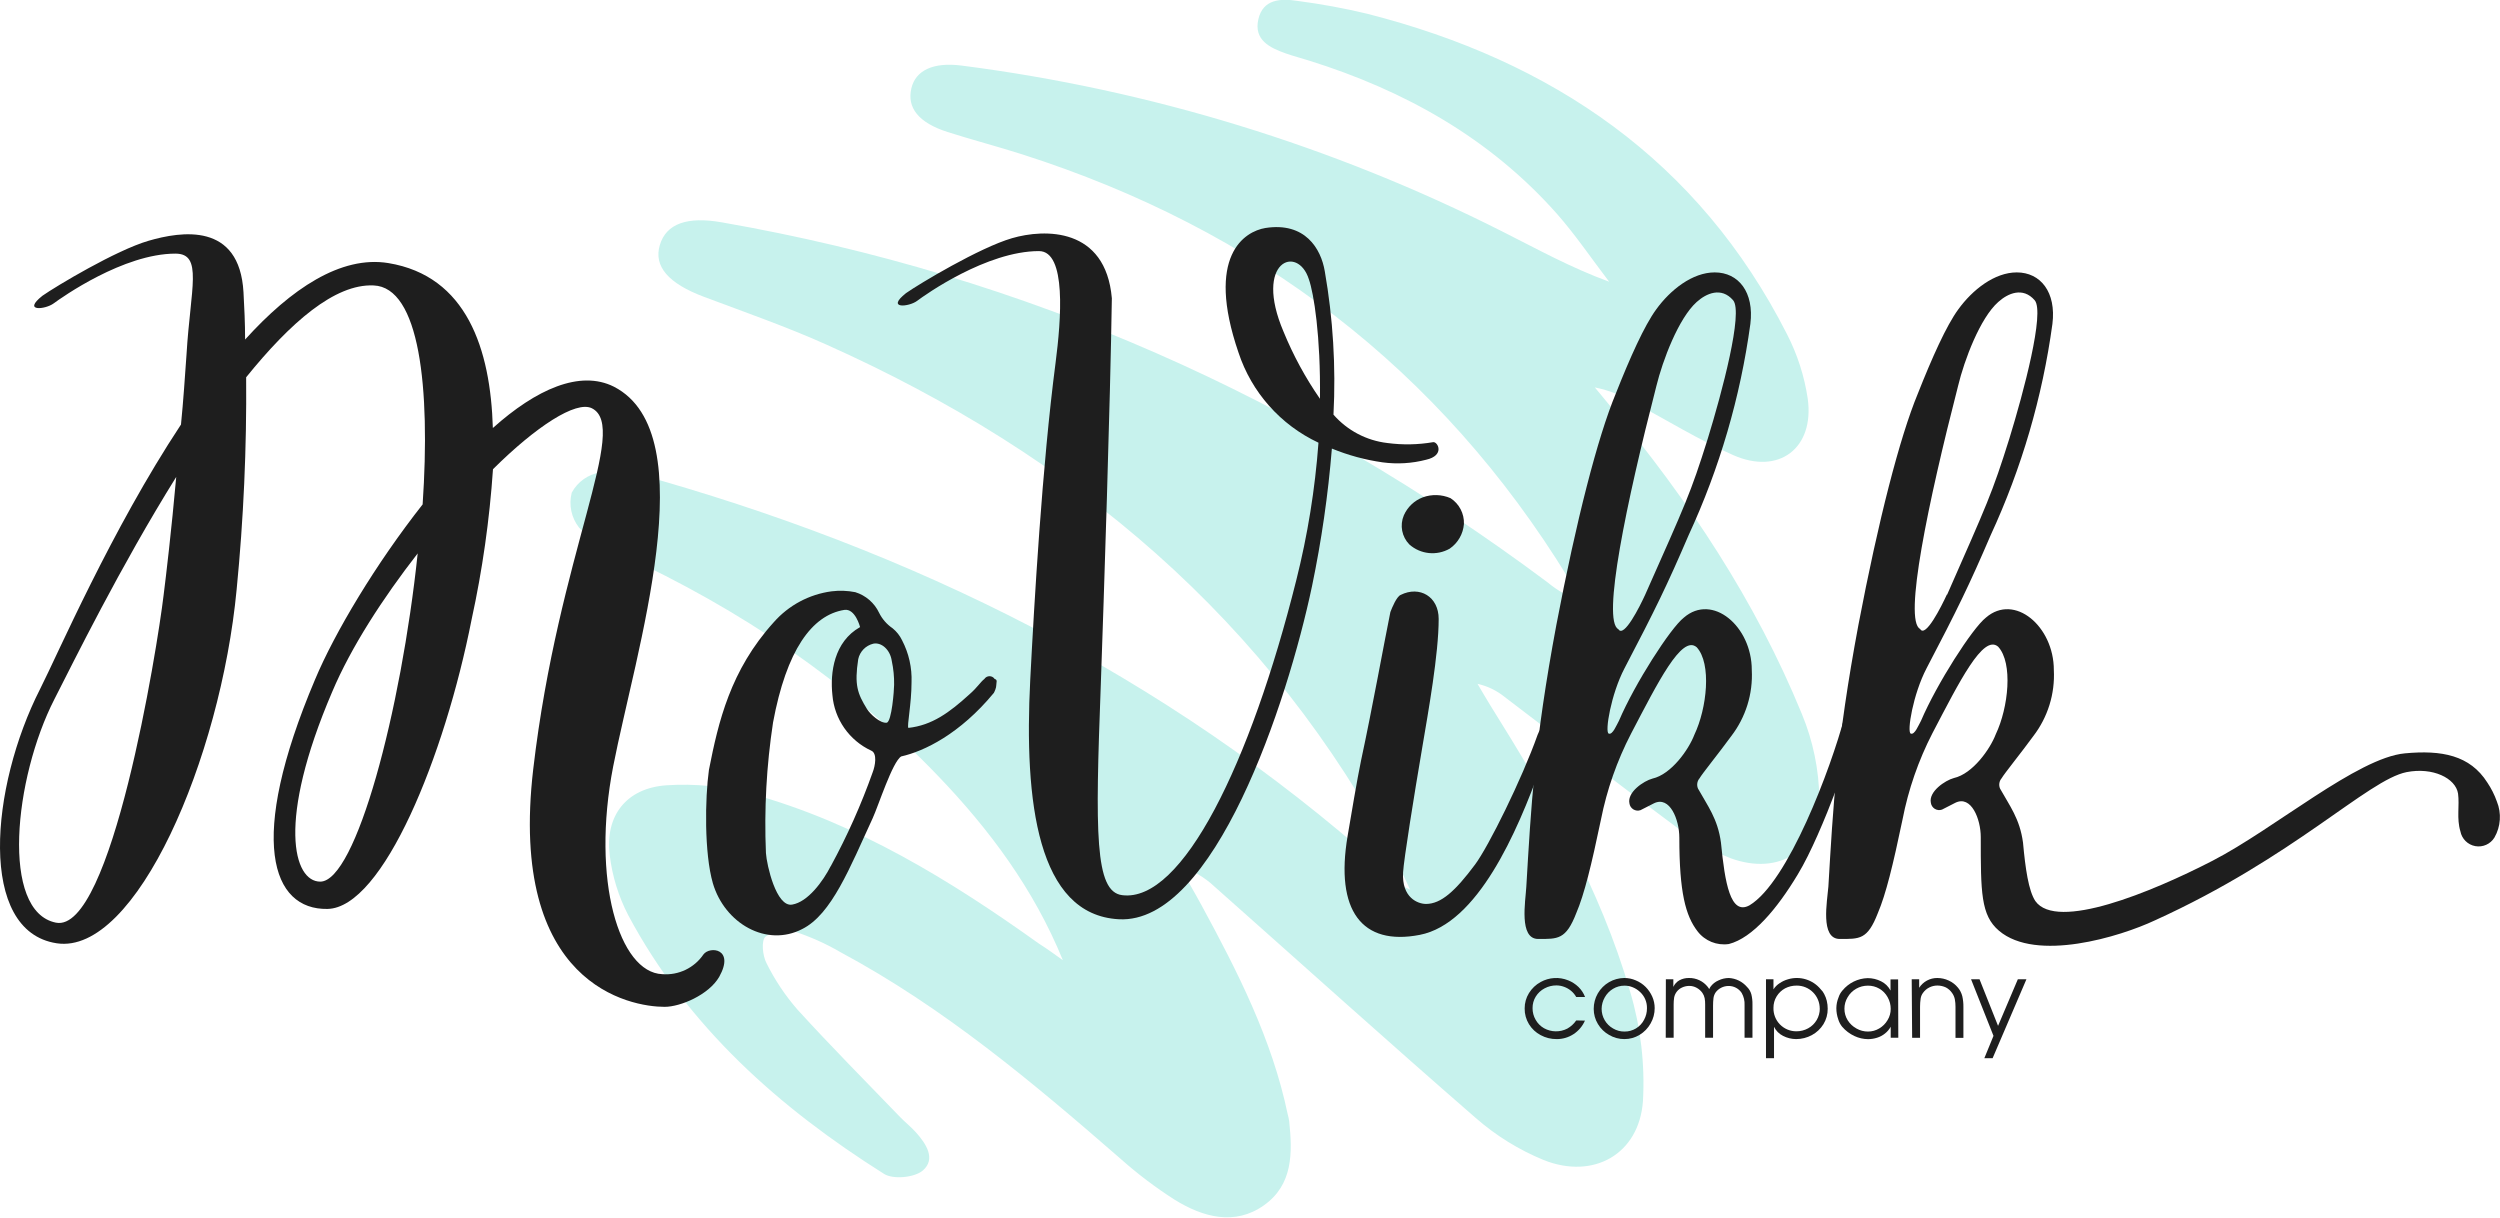
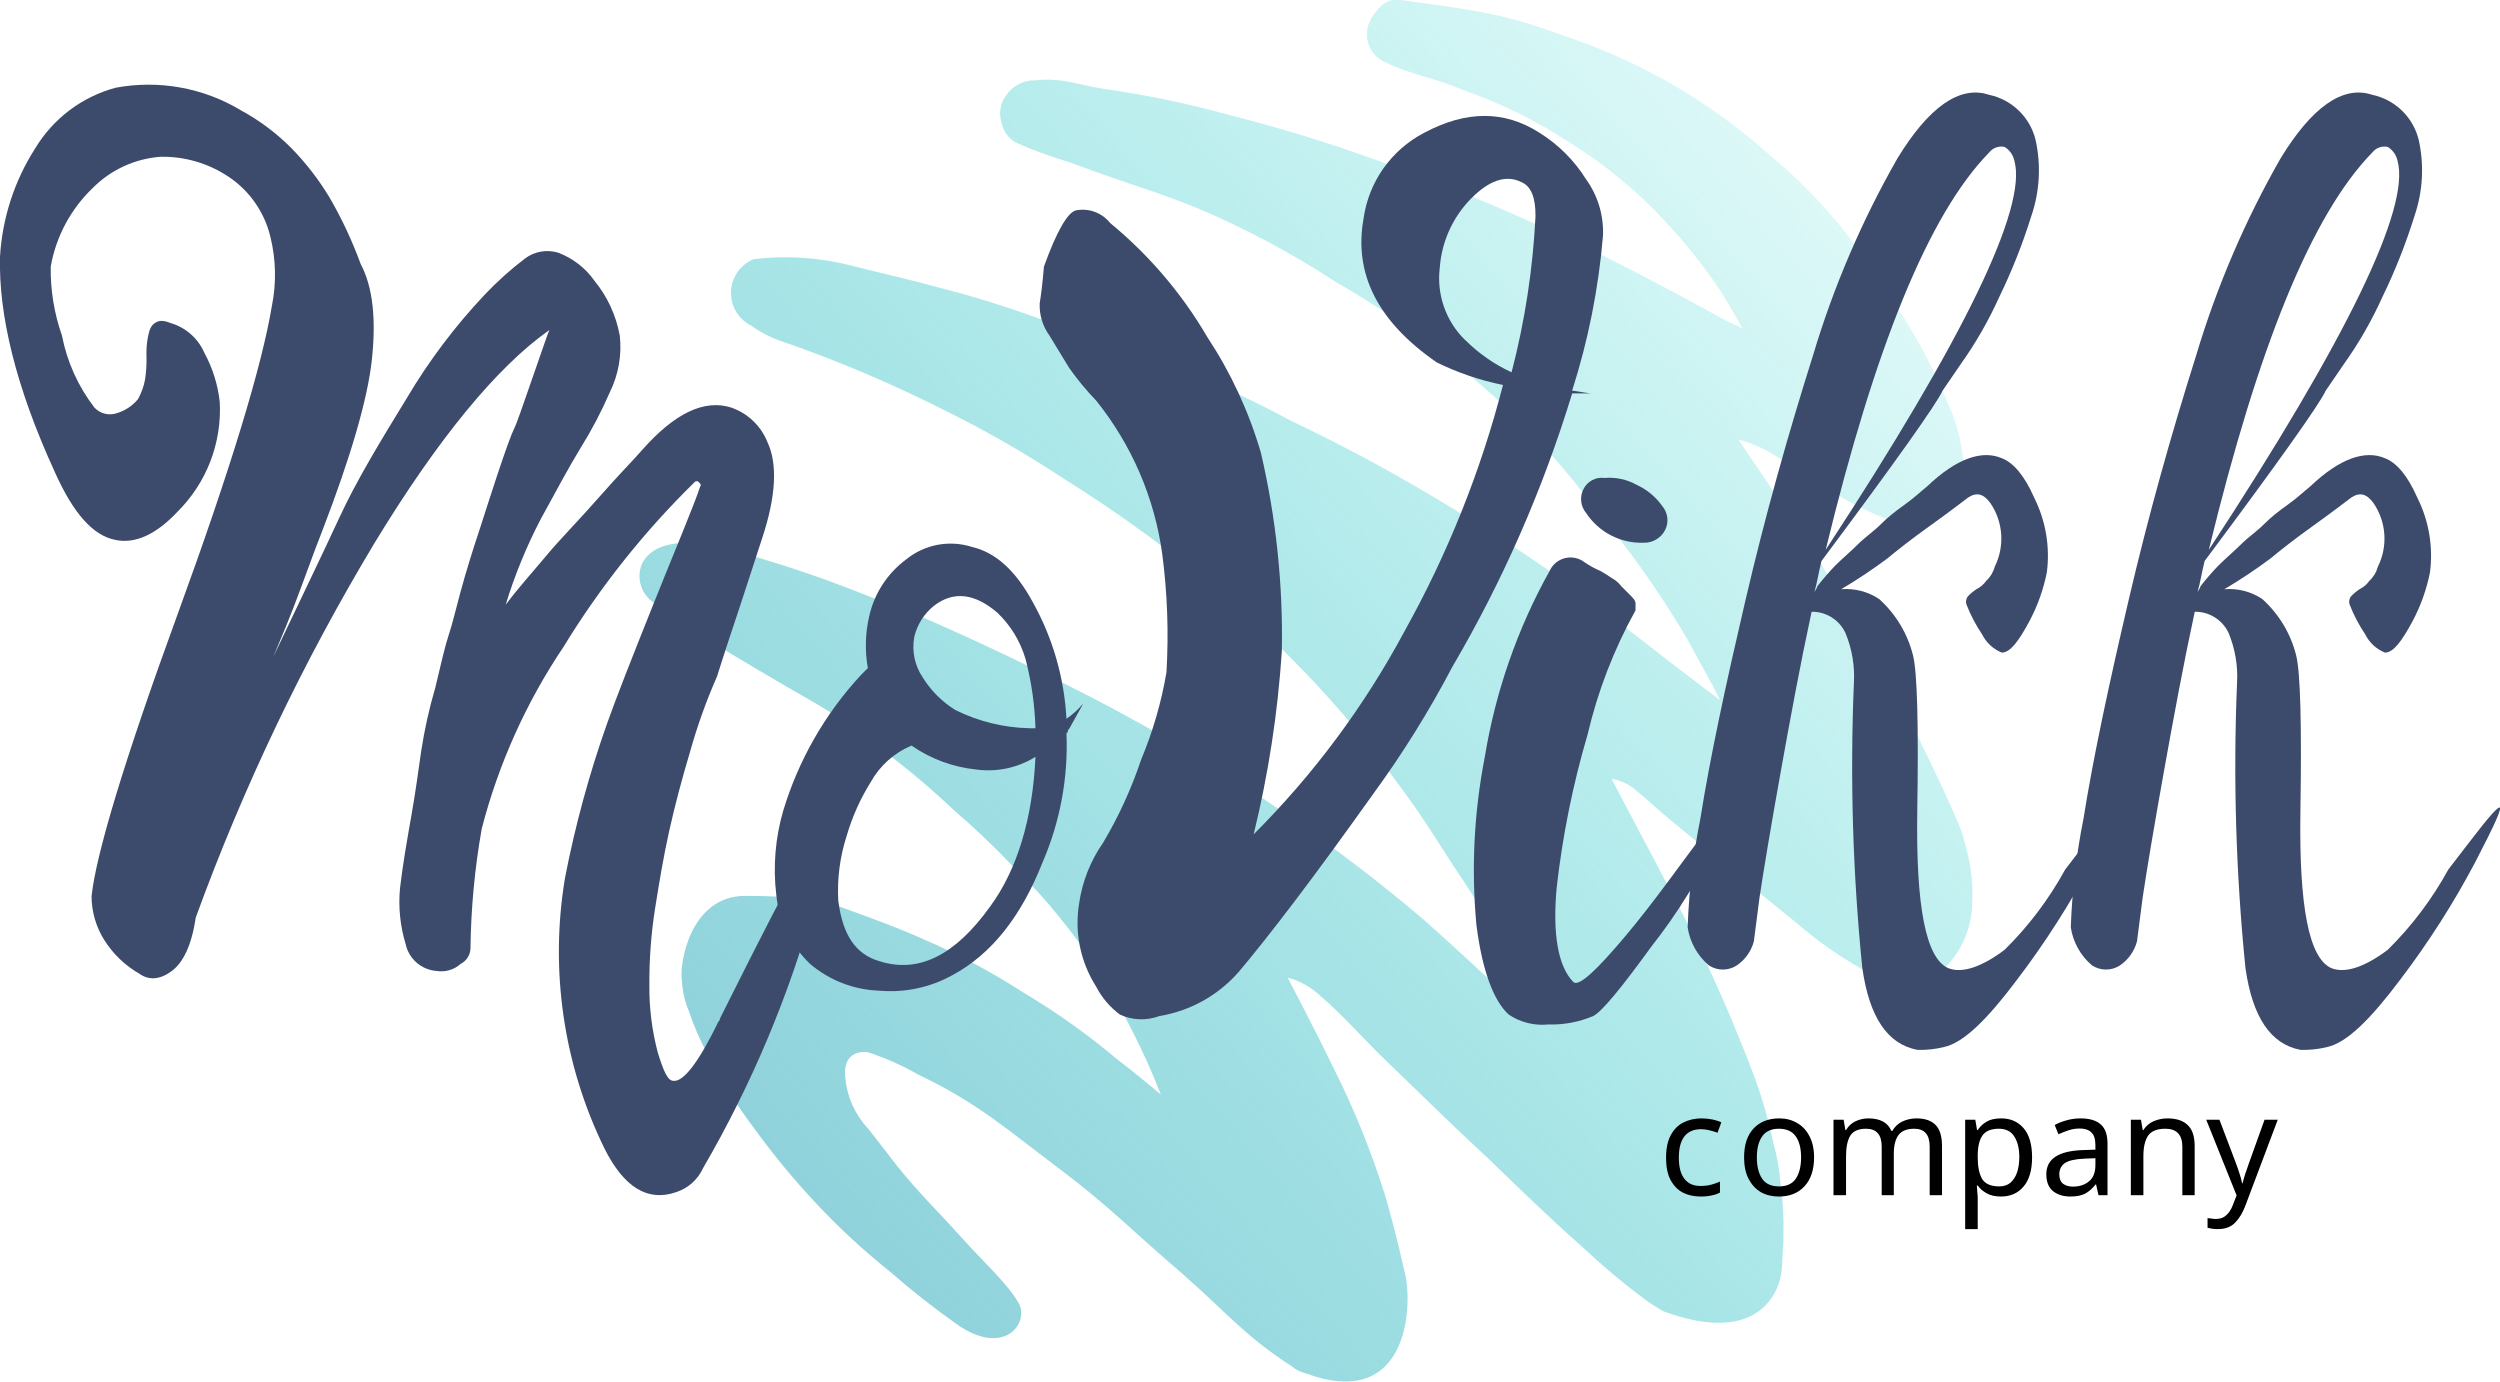
- <svg xmlns="http://www.w3.org/2000/svg" viewBox="0 0 404.73 197.08">
+ <svg xmlns="http://www.w3.org/2000/svg" viewBox="0 0 177.48 98.11">
  <defs>
-     <style>.cls-1{fill:#c7f2ed;}.cls-2{fill:#1e1e1e;}</style>
+     <style>.cls-1{fill:url(#Безымянный_градиент);}.cls-2{isolation:isolate;font-size:10px;font-family:MontserratAlternates-Regular, Montserrat Alternates;}.cls-3{letter-spacing:-0.01em;}.cls-4{fill:#3c4a6c;}</style>
+     <linearGradient id="Безымянный_градиент" x1="29.9" y1="-886.95" x2="154.4" y2="-779.45" gradientTransform="matrix(1, 0, 0, -1, 0, -780.06)" gradientUnits="userSpaceOnUse">
+       <stop offset="0" stop-color="#86bfd1" />
+       <stop offset="1" stop-color="#29ddd2" stop-opacity="0" />
+     </linearGradient>
  </defs>
  <g id="Слой_2" data-name="Слой 2">
    <g id="Слой_1-2" data-name="Слой 1">
-       <path class="cls-1" d="M172.07,155.45c-4.7-11.52-11.87-21.16-20.28-29.91-14.68-15.29-31.95-26.9-51.15-35.76-2.47-1.14-5.09-2.43-6.89-4.36a6.52,6.52,0,0,1-1.19-5.66,6.36,6.36,0,0,1,4.69-3.29,30.64,30.64,0,0,1,9.67,1.31c44.77,12.92,85.26,33.71,119.77,65.42a12,12,0,0,0,1.6.83c-.94-2-1.51-3.25-2.16-4.49-20.57-39.18-52.46-65.92-92.36-83.76-6.47-2.9-13.19-5.24-19.84-7.74-5.71-2.15-8.14-4.91-7.11-8.37S111.25,35,116.88,36c49.27,8.6,93.66,28.42,133.66,58.28A17.48,17.48,0,0,0,256,97.36c-.68-1.24-1.33-2.5-2.07-3.71-20.84-34-50.59-56.56-88.44-68.66-4-1.28-8.08-2.34-12.09-3.62-4.69-1.5-6.61-3.93-5.85-7.1.69-2.88,3.54-4.25,8.15-3.65a270.63,270.63,0,0,1,87.48,26.84c5.59,2.81,11.07,5.86,17.33,8.15-2.8-3.66-5.4-7.52-8.46-11-10.87-12.26-24.63-19.95-40.12-24.8-1.25-.4-2.53-.72-3.77-1.16-2.6-.92-5.19-2.17-4.45-5.5s3.66-3.42,6.36-3a109,109,0,0,1,11.24,2.07c30,7.64,53.69,23.72,68,51.9a33.65,33.65,0,0,1,3.35,10.44c1.1,8-4.67,12.4-12.09,9.11-5.51-2.44-10.7-5.63-16-8.48a20.36,20.36,0,0,0-6.38-2.47c.85,1,1.7,2.07,2.56,3.1,12.61,15.16,23.46,31.45,30.95,49.75a37.12,37.12,0,0,1,2.84,13.72c0,8.39-6.46,12.55-14.4,9.64a36.58,36.58,0,0,1-8.83-5.09c-9.31-6.88-18.48-14-27.71-21a10.59,10.59,0,0,0-4.4-2.13c.69,1.16,1.36,2.34,2.07,3.48,9.17,14.65,17.79,29.61,22.62,46.3a51.89,51.89,0,0,1,2.09,17.79c-.63,8.57-8,12.74-16.07,9.52A39.43,39.43,0,0,1,238.92,181c-14.2-12.34-28.18-24.95-42.27-37.44a14.91,14.91,0,0,0-5.74-3.37c1.2,2.12,2.45,4.22,3.61,6.37,5.85,10.77,11.4,21.66,13.94,33.79a9.61,9.61,0,0,1,.25,1.16c.54,5.12.62,10.28-4.09,13.62s-9.87,1.93-14.43-.89a69.16,69.16,0,0,1-8.8-6.66c-14.21-12.37-28.62-24.47-45.34-33.44a38.72,38.72,0,0,0-7.54-3.37,5.55,5.55,0,0,0-4.59.87c-.71.66-.46,3.08.17,4.29a35.31,35.31,0,0,0,5,7.5c5.4,5.93,11.06,11.63,16.63,17.41.82.85,1.77,1.59,2.55,2.47,1.67,1.85,3.29,4.33,1.12,6.19-1.33,1.14-4.78,1.48-6.26.55-17-10.71-31.79-23.84-41.42-41.88a28.44,28.44,0,0,1-3-9.72c-.8-6.39,2.71-10.89,9.22-11.32a42,42,0,0,1,13.59,1.34c17.25,4.76,32.26,14,46.67,24.29C169.54,153.62,170.8,154.54,172.07,155.45Z" />
-       <path class="cls-2" d="M116.44,158.13c-1.67,2.92-6.28,4.87-8.84,4.87-5.51,0-25.37-3.48-21.27-38.52S102,69.15,95.81,66.09c-2.56-1.25-9,2.92-16,9.87a167.34,167.34,0,0,1-3.46,24.33C72,122.4,62,147,53,147.15s-13.07-11-2-37.13c3.2-7.64,9.86-18.76,17.42-28.36,1.29-19-.51-35.17-7.94-35.45-6.28-.28-13.46,6-20.63,14.87a323.88,323.88,0,0,1-1.54,34.35C35.71,122.82,22,154.66,9.18,152.71S-1.58,127.4,6.49,111.55C9.31,106,18,85.83,29.3,68.73c.39-3.89.64-7.79.9-11.4.64-10.71,2.69-16.27-1.8-16.27C20,41.06,10,48.15,8.67,49.13s-5.13,1.39-1.8-1.25c2.18-1.53,11.92-7.37,17.18-8.9s14.73-3.06,15.37,8.34c.13,2.36.26,5,.26,7.65,7.43-8.21,15.51-13.63,23.19-12.38,12.69,2.09,16.54,13.91,16.92,26.7,7-6.26,14.1-9.46,19.61-6.68,14.86,7.65,3.46,43-.13,61.46s1,33.37,7.94,33.64a7.36,7.36,0,0,0,6.67-3.19C114.9,153.13,119,153.54,116.44,158.13ZM28.53,77.21c-9.1,14.6-16.66,30-19.73,36C2.26,126,.08,147.56,9.05,149.37S25.46,105,26.48,96.4C26.87,93.34,27.76,85.83,28.53,77.21ZM67.62,89.59C62,96.82,56.85,104.74,53.78,112c-9,21-6.28,30.73-1.93,30.73C57.62,142.7,64.93,115.17,67.62,89.59Z" />
-       <path class="cls-2" d="M115.41,143c-1.41-4.87-1.28-13.77-.64-18.36,1.53-7.78,3.46-16.13,10.5-23.91a15.14,15.14,0,0,1,9.36-5,12.08,12.08,0,0,1,3.84.14,6.33,6.33,0,0,1,3.85,3.34,6.54,6.54,0,0,0,2.18,2.5,5.63,5.63,0,0,1,1.54,1.95,13.6,13.6,0,0,1,1.53,6.81c0,3.48-.77,7.09-.51,7.37,3.84-.42,6.66-2.5,9.87-5.42,1.28-1.11,1.79-2,2.43-2.5a1,1,0,0,1,1.67,0c.51.13.26.55.26,1s-.26,1-.39,1.25c-5.51,6.67-11.28,9.45-15,10.29-1.41.83-3.72,8.06-4.62,10-3.71,8.06-6.66,15.57-11.4,17.94C124.12,153.4,117.33,149.51,115.41,143Zm19.09-2.78A105.9,105.9,0,0,0,141.29,125c.39-1,.77-3.06-.25-3.48a10.91,10.91,0,0,1-6.28-9c-.39-3.62.25-8.62,4.48-11,0,0-.77-3.06-2.56-2.78-5.25.84-9.36,6.54-11.53,18.22A109.65,109.65,0,0,0,124,138.11c.13,1.95,1.67,8.76,4.23,8.34S133.22,142.7,134.5,140.2Zm10.25-29.34a17,17,0,0,0-.38-3.89c-.26-1.81-1.67-3.06-3-2.78a3.28,3.28,0,0,0-2.43,2.5c-.64,4.17-.13,5.56,1.41,8.06.51.84,2.17,2.37,3.2,2.23C144.37,116.84,144.75,111.69,144.75,110.86Z" />
-       <path class="cls-2" d="M230.87,74.43a18.24,18.24,0,0,1-7.05.42,34.37,34.37,0,0,1-8.2-2.23,181.29,181.29,0,0,1-3.21,22.25c-4,19-15.89,54.78-31.27,53.95-13.19-.7-15.37-19-14.35-38.8.64-12.37,1.92-34.62,4.1-51.3.9-6.95,1.8-18.07-2.69-18.07-8.46,0-18.45,7.09-19.73,8.06s-5.13,1.39-1.8-1.25c2.18-1.53,11.92-7.37,17.17-8.9S179,36.75,180,48.29c-.26,17.1-1.28,48.25-1.79,62.57-.9,24-1,33.51,3.46,34.06,9.74,1.25,20.76-21.27,28.19-51a130.37,130.37,0,0,0,3.59-22.25,24.64,24.64,0,0,1-12.95-14.6c-5.38-15.71,1-19.6,4.36-20.16,6.41-1,9,3.34,9.61,7a103.7,103.7,0,0,1,1.41,23.22,13.69,13.69,0,0,0,8.72,4.59,24.54,24.54,0,0,0,7.43-.14C232.79,71.51,233.94,73.74,230.87,74.43Zm-17.18-9.87c.13-10.15-1-17.1-1.79-19.33-1.79-5.7-9-3-4.1,8.48A57,57,0,0,0,213.69,64.56Z" />
-       <path class="cls-2" d="M218.17,135.33c.52-3.06,1.54-9.18,2.18-12.24,1.8-8.34,3.72-19,4.74-24,.26-.69,1-2.5,1.67-2.78,3.08-1.53,6.15.28,6.15,3.89,0,5.7-1.66,14.88-2.69,21-1.28,7.51-2.95,17.93-3.07,20-.26,4.17,2.43,5.14,3.71,5.14,2.44,0,4.74-2.08,7.95-6.39,2.17-2.92,7.56-13.77,10.12-21,.51-1.39,1.28-1.39,1.66-1.25.77.28.77,1.25.52,2.09-.52,1.53-1,2.5-1.67,4.31-3.84,10.7-10.25,25.44-19.6,27.25S216.12,147.43,218.17,135.33Zm10-47.18a4.32,4.32,0,0,1-.9-4.72,5.48,5.48,0,0,1,3.08-2.92,6.09,6.09,0,0,1,4.48.14A4.76,4.76,0,0,1,237,84.82a5.36,5.36,0,0,1-2.3,4A5.64,5.64,0,0,1,228.17,88.15Z" />
-       <path class="cls-2" d="M274.81,150.76c-1.92-2.5-2.94-6.25-2.94-15.15,0-2.92-1.54-6.82-4.11-5.56l-2.18,1.11a1.36,1.36,0,0,1-1.79-1.11c-.38-1.81,2.31-3.62,3.72-4,3.07-.69,5.89-4.72,6.79-7.09,2.05-4.31,2.82-11.54.38-14.18-2.43-2.08-6.28,5.7-10.63,14a52.37,52.37,0,0,0-4.87,13.91c-1.54,7.37-2.69,12.09-4,15.15-1.67,4.31-3,4.17-6.16,4.17s-2.05-6.11-1.92-8.48c.77-12.93,1.28-23.22,4.87-42.4,3.21-16.83,6.66-30.31,9.61-37.4,2.31-5.84,4.62-11,6.54-13.63,2.31-3.2,5.89-6,9.48-6,3.85,0,6.41,3.2,5.77,8.34a120.22,120.22,0,0,1-10,34.21c-3.46,8.06-5.38,12-10.38,21.55-2.18,4.17-3.2,10.29-2.56,10.56s1.28-1.39,1.67-2.08c2.56-6,8.33-15,10.5-16.69,4.62-4,11,1.39,11,8.48a16.17,16.17,0,0,1-3.33,10.71c-1.92,2.64-4.74,6.12-5.12,6.81a1.6,1.6,0,0,0-.26,1.67c1.54,2.78,3.2,4.87,3.72,8.76.64,6.54,1.53,11.82,4.61,10.15,6.28-3.75,13.2-22.24,15.38-30.45a6.15,6.15,0,0,1,1.54-3.06c.25-.14.38-.14.76,0a1,1,0,0,1,.9,1.12,19.81,19.81,0,0,1-1.15,4.17c-.39,1.11-5.38,16.26-9.61,23.22-3.34,5.56-7.31,10.28-11.15,11.26A5.39,5.39,0,0,1,274.81,150.76Zm-8.46-54.5C272.89,81.52,273.66,80,276.48,71c2.31-7.51,5.76-20.44,4.1-22.39-1.92-2.22-4.36-1.11-5.9.28-2.94,2.64-5.51,9.45-6.53,13.62-4.87,18.91-8.84,38-6.15,39.35C262.89,103.35,265.46,98.21,266.35,96.26Z" />
-       <path class="cls-2" d="M296,143.53c.77-12.93,1.28-23.22,4.87-42.4,3.21-16.83,6.67-30.31,9.61-37.4,2.31-5.84,4.62-11,6.54-13.63,2.31-3.2,5.89-6,9.48-6,3.85,0,6.41,3.2,5.77,8.34a120.22,120.22,0,0,1-10,34.21c-3.46,8.06-5.38,12-10.38,21.55-2.18,4.17-3.2,10.29-2.56,10.56s1.28-1.39,1.67-2.08c2.56-6,8.33-15,10.5-16.69,4.62-4,11,1.39,11,8.48a16.17,16.17,0,0,1-3.33,10.71c-1.92,2.64-4.74,6.12-5.12,6.81a1.6,1.6,0,0,0-.26,1.67c1.54,2.78,3.2,4.87,3.72,8.76.38,4.17.89,7.79,2,9.46,3.46,4.86,18.71-1.39,28.7-6.54s23.45-16.68,31.14-17.38c5.9-.55,10.51.28,13.33,4.73a13.72,13.72,0,0,1,1.54,3.06,6.67,6.67,0,0,1-.39,5.84,3,3,0,0,1-5.51-1c-.64-2.08-.12-4.17-.38-6.11-.39-2.51-4.1-4.31-8.33-3.48-6.28,1.25-18.2,13.77-40.75,24-5.64,2.65-19.22,6.82-25.25,1.67-2.94-2.5-2.94-6.25-2.94-15.15,0-2.92-1.54-6.82-4.11-5.56l-2.17,1.11a1.36,1.36,0,0,1-1.8-1.11c-.38-1.81,2.31-3.62,3.72-4,3.07-.69,5.89-4.72,6.79-7.09,2.05-4.31,2.82-11.54.38-14.18-2.43-2.08-6.28,5.7-10.63,14A52.37,52.37,0,0,0,308,132.69c-1.54,7.37-2.69,12.09-4,15.15-1.67,4.31-2.95,4.17-6.16,4.17S295.82,145.9,296,143.53Zm19.23-47.27C321.71,81.52,322.48,80,325.3,71c2.31-7.51,5.76-20.44,4.1-22.39-1.92-2.22-4.36-1.11-5.9.28C320.56,51.49,318,58.3,317,62.47c-4.87,18.91-8.84,38-6.15,39.35C311.71,103.35,314.28,98.21,315.18,96.26Z" />
-       <path class="cls-2" d="M256.59,165.23a5,5,0,0,1-1.85,2.19,4.91,4.91,0,0,1-2.74.8,5.31,5.31,0,0,1-2.58-.64,4.88,4.88,0,0,1-1.89-1.77,4.75,4.75,0,0,1-.7-2.55,4.68,4.68,0,0,1,.7-2.49,5.08,5.08,0,0,1,1.89-1.79,5.18,5.18,0,0,1,4.46-.27,5.09,5.09,0,0,1,1.66,1.07,4.53,4.53,0,0,1,1.07,1.63h-1.43a3.63,3.63,0,0,0-.83-1,3.74,3.74,0,0,0-1.13-.65,3.63,3.63,0,0,0-1.25-.23,4,4,0,0,0-1.92.48,3.69,3.69,0,0,0-1.42,1.32,3.48,3.48,0,0,0-.52,1.88,3.66,3.66,0,0,0,.5,1.89,3.6,3.6,0,0,0,1.35,1.36,4,4,0,0,0,3.78.06,4.35,4.35,0,0,0,1.44-1.32Z" />
-       <path class="cls-2" d="M267.88,163.21a4.93,4.93,0,0,1-.66,2.48,5,5,0,0,1-1.79,1.85,4.7,4.7,0,0,1-2.46.68,4.82,4.82,0,0,1-2.45-.66,4.89,4.89,0,0,1-1.83-1.78,4.69,4.69,0,0,1-.68-2.45,5,5,0,0,1,.66-2.5,5,5,0,0,1,4.3-2.5,4.56,4.56,0,0,1,1.86.39,4.87,4.87,0,0,1,1.59,1.06,5.27,5.27,0,0,1,1.07,1.57A4.6,4.6,0,0,1,267.88,163.21Zm-8.59.12a3.65,3.65,0,0,0,1.85,3.17A3.54,3.54,0,0,0,263,167a3.52,3.52,0,0,0,3.16-1.9,3.83,3.83,0,0,0,.47-1.88,3.47,3.47,0,0,0-1.1-2.61,3.82,3.82,0,0,0-1.18-.77,3.46,3.46,0,0,0-1.35-.27,3.54,3.54,0,0,0-1.86.51,3.7,3.7,0,0,0-1.34,1.38A3.84,3.84,0,0,0,259.29,163.33Z" />
-       <path class="cls-2" d="M269.69,158.54h1.21v1.23a2.33,2.33,0,0,1,1-1.08,3.15,3.15,0,0,1,1.51-.36,3.79,3.79,0,0,1,3.06,1.44l.12.17c.07.11.1.17.12.19l.08-.17a1.18,1.18,0,0,0,.11-.19,3.12,3.12,0,0,1,1.31-1.05,3.89,3.89,0,0,1,1.68-.39,4.16,4.16,0,0,1,2.93,1.44,2.65,2.65,0,0,1,.71,1.2,6.38,6.38,0,0,1,.18,1.63V168h-1.28v-5.26a3.61,3.61,0,0,0-.47-2,2.52,2.52,0,0,0-2.14-1.12,2.6,2.6,0,0,0-1.18.29,2.46,2.46,0,0,0-.91.78,2.18,2.18,0,0,0-.33.88,10.05,10.05,0,0,0-.07,1.22V168h-1.28v-5.4a5,5,0,0,0-.08-1,2.29,2.29,0,0,0-.36-.85,2.74,2.74,0,0,0-.93-.83,2.44,2.44,0,0,0-1.2-.31,2.77,2.77,0,0,0-1.17.26,2.24,2.24,0,0,0-1.28,1.62,7.29,7.29,0,0,0-.08,1.15V168h-1.28Z" />
-       <path class="cls-2" d="M287.11,158.54v1.63a3.22,3.22,0,0,1,1-1,4.63,4.63,0,0,1,1.35-.63,5,5,0,0,1,5.31,1.63,2.7,2.7,0,0,1,.55.75,4.75,4.75,0,0,1,.42,1.1,5.43,5.43,0,0,1,.15,1.29,4.68,4.68,0,0,1-.69,2.5,5,5,0,0,1-1.88,1.77,5.35,5.35,0,0,1-2.54.64,4.64,4.64,0,0,1-2.12-.52,3.2,3.2,0,0,1-1.46-1.47v5.08H285.9V158.54Zm7.49,4.75a3.71,3.71,0,0,0-3.72-3.73A4,4,0,0,0,289,160a3.62,3.62,0,0,0-1.38,1.31,3.48,3.48,0,0,0-.51,1.85,3.69,3.69,0,0,0,3.7,3.8,3.92,3.92,0,0,0,1.91-.48,3.63,3.63,0,0,0,1.89-3.22Z" />
-       <path class="cls-2" d="M307.32,168h-1.23v-1.78a3.54,3.54,0,0,1-.93,1.1,3.84,3.84,0,0,1-1.28.68,4.84,4.84,0,0,1-1.46.23,5.22,5.22,0,0,1-2.19-.5,5.85,5.85,0,0,1-2-1.51,3.46,3.46,0,0,1-.63-1.19,5.37,5.37,0,0,1-.31-1.81,4.65,4.65,0,0,1,.35-1.73,3.1,3.1,0,0,1,.64-1.14,5.51,5.51,0,0,1,4.08-2,4.8,4.8,0,0,1,2.18.52,3.42,3.42,0,0,1,1.52,1.49v-1.8h1.23Zm-8.72-4.68a3.49,3.49,0,0,0,.53,1.86,3.86,3.86,0,0,0,1.42,1.33,3.73,3.73,0,0,0,1.87.49,3.5,3.5,0,0,0,1.81-.5,3.72,3.72,0,0,0,1.35-1.35,3.42,3.42,0,0,0,.51-1.81,3.75,3.75,0,0,0-.49-1.89,3.59,3.59,0,0,0-3.21-1.88,3.76,3.76,0,0,0-1.89.5,3.7,3.7,0,0,0-1.38,1.37A3.53,3.53,0,0,0,298.6,163.31Z" />
-       <path class="cls-2" d="M309.49,158.54h1.21v1.37a3.46,3.46,0,0,1,2.94-1.58,4.37,4.37,0,0,1,1.84.41,4.14,4.14,0,0,1,1.51,1.17,3.48,3.48,0,0,1,.69,1.37,7.39,7.39,0,0,1,.18,1.74v5h-1.28v-5a6.64,6.64,0,0,0-.11-1.26,2.6,2.6,0,0,0-.44-1,2.84,2.84,0,0,0-1-.9,3.25,3.25,0,0,0-1.39-.31,2.89,2.89,0,0,0-1.3.31,2.74,2.74,0,0,0-1,.85,2,2,0,0,0-.4.93,9.09,9.09,0,0,0-.1,1.37v5h-1.28Z" />
-       <path class="cls-2" d="M328.06,158.54l-5.47,12.77h-1.34l1.48-3.61-3.63-9.16h1.37l3,7.54,3.2-7.54Z" />
+       <path class="cls-1" d="M99.41,0c5.9.8,7.4,1,11.8,2.6a41.25,41.25,0,0,1,14.3,8.3,37.65,37.65,0,0,1,8.4,9.8,38.81,38.81,0,0,1,4.4,8,12,12,0,0,1,1.1,4.8,3.75,3.75,0,0,1-5,3.5c-3.1-1-6.9-3.7-8.3-4.6a9.53,9.53,0,0,0-2.7-1.2l4.8,7.1,5.2,8.5c2,3.9,6,12,6,12.8a12.53,12.53,0,0,1,.6,4.6,6.61,6.61,0,0,1-1.4,3.9,4,4,0,0,1-2.6,1.6,3.8,3.8,0,0,1-3.1-.5,29.08,29.08,0,0,1-5.4-3.7s-5.3-4.3-8.7-7.1c-1.1-.9-1.7-1.5-2.8-2.4a3.3,3.3,0,0,0-1.6-.7l4.7,8.9a118.74,118.74,0,0,1,5.5,12.4,34.71,34.71,0,0,1,1.3,4.6,14.68,14.68,0,0,1,.5,2.9,20.55,20.55,0,0,1,.2,3.5c0,.9,0,.2-.1,2.3s-1.9,5.6-8.4,3.2a12.83,12.83,0,0,1-1.4-.9,50.71,50.71,0,0,1-4.4-3.7c-2.6-2.3-4-3.7-6.6-6.2-2.8-2.6-4.3-4.1-7-6.7-2.3-2.2-3.1-3.3-5.2-5.1a5.34,5.34,0,0,0-2.1-1.1s2,3.8,3.2,6.3a59.83,59.83,0,0,1,3.7,9.1c.7,2.3,1.5,5.9,1.5,5.9.5,3.1-.4,9.3-7.1,6.8a2.35,2.35,0,0,1-1-.5c-3.4-2.2-4.6-3.8-7.8-6.6-3.4-2.9-5.2-4.8-8.8-7.5s-5.7-4.6-9.9-6.6a19.09,19.09,0,0,0-3.6-1.6c-.6-.1-1.8.1-1.6,1.8a6,6,0,0,0,1.6,3.6c.8,1,1,1.3,2.1,2.7,1.7,2.1,2.8,3.1,4.5,5s3.3,3.3,4.1,4.7-1,3.9-4.4,1.5a59,59,0,0,1-4.7-3.7,49.61,49.61,0,0,1-5.3-4.9,54,54,0,0,1-4.3-5.2h0a37.73,37.73,0,0,1-3.4-5.4,19.45,19.45,0,0,1-1.3-3,6.49,6.49,0,0,1-.5-2.2c-.2-1,.5-6,4.5-6s5.9.4,6.3.6,4,1.4,6.4,2.5a48.44,48.44,0,0,1,7.1,3.8,49.61,49.61,0,0,1,6.6,4.7c1.2.9,3.1,2.5,3.1,2.5A50.64,50.64,0,0,0,78,69a34.84,34.84,0,0,0-2.8-3.9,35.94,35.94,0,0,0-3.2-3.5,55.08,55.08,0,0,0-4.3-4.1l-.1-.1a61.89,61.89,0,0,0-5-4.2,38.16,38.16,0,0,0-5.1-3.5c-2.1-1.2-5-2.9-8.1-4.8-1.4-.9-1.3-.9-3.1-2.2s-1.4-5.7,5.8-3.6a85.54,85.54,0,0,1,9.5,3.2c2.4.9,3.7,1.4,6.1,2.5,2.9,1.3,4.5,2.1,7.4,3.5,3.2,1.6,4.9,2.5,8,4.3a88,88,0,0,1,8.3,5.3,115.66,115.66,0,0,1,9.8,7.5c1.8,1.6,4.6,4.2,4.6,4.2l2.9,2.5a10.57,10.57,0,0,0-.5-1.9,63,63,0,0,0-5-8.7c-1.6-2.5-2.4-3.8-4.2-6.2a73.59,73.59,0,0,0-6.2-7.4,80.72,80.72,0,0,0-8.1-7.4,92.08,92.08,0,0,0-9-6.4,78.64,78.64,0,0,0-8.9-5.1,92.46,92.46,0,0,0-11.1-4.7,8.55,8.55,0,0,1-2.4-1.2,2.59,2.59,0,0,1,.2-4.7,18.81,18.81,0,0,1,7.1.5c2.4.6,3.8.9,6,1.5a75.91,75.91,0,0,1,7.4,2.3l8.5,3a73.69,73.69,0,0,1,9.2,4.2,118.81,118.81,0,0,1,11.1,6,115.91,115.91,0,0,1,11,7.4c3.2,2.5,5,3.9,8.3,6.4-.4-.9-1.4-2.6-2.3-4.3a68,68,0,0,0-4.8-7.1c-.9-1.2-1.4-1.8-2.3-2.9a58.24,58.24,0,0,0-4.6-5.3,53.68,53.68,0,0,0-5.7-5,63,63,0,0,0-7.6-5.1,61.64,61.64,0,0,0-7.1-4c-3.9-1.9-6-2.4-10.2-3.9-2-.8-2.9-.9-5.2-1.9a2,2,0,0,1-1.2-1.5,2.14,2.14,0,0,1,.3-1.9,2.48,2.48,0,0,1,2.1-1.1c1.9-.2,2.9.3,4.8.6a70,70,0,0,1,9.1,1.9,109.72,109.72,0,0,1,11.5,3.6c4.7,1.7,7.2,2.8,11.7,4.8,4.8,2.2,12,6.2,12,6.2l1.1.5s-.9-1.6-1.6-2.7a38.14,38.14,0,0,0-3.9-4.9,32.7,32.7,0,0,0-6.8-5.6,34.88,34.88,0,0,0-7.5-3.7c-2.1-.9-3.5-1-5.6-2A2.11,2.11,0,0,1,97.11,3a2.27,2.27,0,0,1,.3-1.8C98.21,0,98.81-.07,99.41,0Z" />
+       <text class="cls-2" transform="translate(117.73 84.85)">
+         <tspan class="cls-3">c</tspan>
+         <tspan x="5.54" y="0">ompany</tspan>
+       </text>
+       <path class="cls-4" d="M57.11,62.23a.81.81,0,0,1,.8.4q.3.3,0,1.2a79.75,79.75,0,0,1-8,19.1,3.17,3.17,0,0,1-1.9,1.7c-2,.7-3.7-.3-5.1-3.1a31.78,31.78,0,0,1-2.8-19.2,76.35,76.35,0,0,1,3-11c.6-1.7,1.7-4.5,3.3-8.5s2.8-6.8,3.3-8.3c.1-.1,0-.2-.1-.3a.19.19,0,0,0-.3,0A60.57,60.57,0,0,0,40,45.93a42,42,0,0,0-5.8,12.9,52.49,52.49,0,0,0-.8,8.5,1.27,1.27,0,0,1-.7,1.1,2.05,2.05,0,0,1-1.7.5,2.42,2.42,0,0,1-2.2-1.9,10.29,10.29,0,0,1-.4-4c.2-1.7.5-3.4.8-5.1s.5-3.2.7-4.6a34.22,34.22,0,0,1,1-4.5c.4-1.7.7-3,1-3.9s.6-2.3,1.1-4,.9-2.9,1.1-3.5.6-1.9,1.2-3.7,1-2.9,1.2-3.3.6-1.6,1.3-3.6,1.1-3.2,1.2-3.4c-3.7,2.6-7.9,7.7-12.4,15.1a153.78,153.78,0,0,0-12.7,26.6c-.3,2-.9,3.2-1.7,3.8s-1.6.7-2.3.2a7.18,7.18,0,0,1-2.5-2.4,5.86,5.86,0,0,1-.9-3.1c.3-2.9,2.3-9.6,6.1-20s6-17.7,6.7-21.9a11.23,11.23,0,0,0-.1-4.9,7.11,7.11,0,0,0-3-4.3,8.39,8.39,0,0,0-4.8-1.4,7.57,7.57,0,0,0-4.8,2.2,10.17,10.17,0,0,0-3,5.6,14.23,14.23,0,0,0,.8,4.9,12.16,12.16,0,0,0,2.3,5.1,1.5,1.5,0,0,0,1.6.4,3.07,3.07,0,0,0,1.5-1,4.57,4.57,0,0,0,.5-1.4,9.15,9.15,0,0,0,.1-1.6,6.15,6.15,0,0,1,.1-1.4c.1-.5.2-.8.5-1s.6-.2,1.1,0a3.76,3.76,0,0,1,2.4,2.1,9.49,9.49,0,0,1,1.1,3.5,10.2,10.2,0,0,1-3,7.8c-1.5,1.6-3,2.3-4.4,2-1.6-.3-3-1.9-4.3-4.8-2.8-6.1-4-11.2-3.9-15.3a16,16,0,0,1,2.5-7.7,9.57,9.57,0,0,1,5.7-4.3,12.71,12.71,0,0,1,8.9,1.6,15.42,15.42,0,0,1,3.6,2.7,19.12,19.12,0,0,1,2.7,3.5,29.62,29.62,0,0,1,2.2,4.7c.9,1.7,1.1,4,.8,6.8s-1.5,6.9-3.5,12.1c-.2.5-.7,1.8-1.5,4s-1.5,3.8-2,5c1.9-4,3.5-7.3,4.7-9.9s2.9-5.4,4.8-8.5a41.59,41.59,0,0,1,5.5-7.3,23.81,23.81,0,0,1,2.9-2.6,2.64,2.64,0,0,1,2.3-.4,5.51,5.51,0,0,1,2.6,2,8.57,8.57,0,0,1,1.8,3.9,7.26,7.26,0,0,1-.7,4,30.47,30.47,0,0,1-2.1,4c-.8,1.3-1.7,3-2.8,5a35.58,35.58,0,0,0-2.5,6.1c.9-1.2,1.9-2.3,2.9-3.5s2.3-2.5,3.7-4.1,2.5-2.7,3.1-3.4q3.45-3.9,6.3-3a4.27,4.27,0,0,1,2.6,2.5c.7,1.5.6,3.8-.4,6.8-.4,1.2-.9,2.8-1.5,4.6s-1.2,3.6-1.7,5.2a40.11,40.11,0,0,0-1.9,5.3q-.9,3-1.5,5.7c-.4,1.8-.7,3.6-1,5.5a33.54,33.54,0,0,0-.4,5.4,18,18,0,0,0,.6,4.8c.4,1.3.7,2,1.1,2,.7.1,1.8-1.3,3.2-4.2.1-.1.1-.1.1-.2,3.2-6.4,4.9-9.7,5.1-9.8A1.22,1.22,0,0,1,57.11,62.23Z" />
+       <path class="cls-4" d="M76.91,49.93l-1,1.8c-.1.1-.1.1-.1.2a.1.1,0,0,1-.1.1,20.91,20.91,0,0,1-1.7,9.2c-1.5,3.8-3.6,6.5-6.4,8a9.07,9.07,0,0,1-5.2,1.1,8,8,0,0,1-4.9-1.9,7.89,7.89,0,0,1-2.4-4.9,15,15,0,0,1,.5-6,24.66,24.66,0,0,1,5.5-9.6l.5-.5a9.18,9.18,0,0,1,.1-3.7,6.89,6.89,0,0,1,2.6-4,5,5,0,0,1,4.7-.9c1.7.4,3.1,1.7,4.3,3.9a19.1,19.1,0,0,1,2.4,8.3A6,6,0,0,0,76.91,49.93Zm-14.5,18.3c2.8.9,5.4-.4,7.9-3.9,1.9-2.6,3-6.2,3.2-10.6a6.34,6.34,0,0,1-4.2.9,9.8,9.8,0,0,1-4.6-1.7,5.94,5.94,0,0,0-2.9,2.6,15.21,15.21,0,0,0-1.7,3.8,12.69,12.69,0,0,0-.6,4.6C59.81,66.33,60.71,67.73,62.41,68.23ZM66.31,43a4,4,0,0,0-1.4,2.2,3.87,3.87,0,0,0,.6,2.9,7.22,7.22,0,0,0,2.3,2.3,12.48,12.48,0,0,0,5.3,1.3h.4a22.18,22.18,0,0,0-.7-4.9,7.45,7.45,0,0,0-2-3.3C69.21,42.13,67.71,41.93,66.31,43Z" />
+       <path class="cls-4" d="M111.61,27.73c.7.1,1.2.2,1.4.2h-1.4a90.29,90.29,0,0,1-8.5,19.4,72.25,72.25,0,0,1-5.6,9c-4.2,5.9-7.4,10.1-9.6,12.7a9.52,9.52,0,0,1-5.6,3.1,3.64,3.64,0,0,1-2.8-.1,5.77,5.77,0,0,1-1.7-2,8.43,8.43,0,0,1-1.2-5.9,10,10,0,0,1,1.7-4.3,30.34,30.34,0,0,0,2.7-5.9,28.4,28.4,0,0,0,1.8-6.2,44.45,44.45,0,0,0-.3-8.4,22.16,22.16,0,0,0-4.7-10.9,19.84,19.84,0,0,1-1.9-2.3c-.3-.5-.8-1.3-1.4-2.3a3.62,3.62,0,0,1-.7-2.3c.1-.6.2-1.4.3-2.6.9-2.5,1.7-3.9,2.3-4a2.49,2.49,0,0,1,2.4.9,30.24,30.24,0,0,1,6.9,8.1,30.29,30.29,0,0,1,3.8,8.2A57.15,57.15,0,0,1,91,46.23a75.33,75.33,0,0,1-2,13,61.32,61.32,0,0,0,10.7-14.4,73.57,73.57,0,0,0,7-17.5,19.41,19.41,0,0,1-4.7-1.6c-4.2-2.9-5.9-6.3-5.2-10.2a8.13,8.13,0,0,1,4.3-6.1c3-1.6,5.7-1.6,8.2,0a10.39,10.39,0,0,1,3.3,3.3,6.4,6.4,0,0,1,1.2,4A49.73,49.73,0,0,1,111.61,27.73Zm-7.6-3.6a11.44,11.44,0,0,0,3.3,2.3,54.63,54.63,0,0,0,1.7-11.1c0-1.3-.3-2.1-1-2.4q-1.5-.75-3.3.9a7.8,7.8,0,0,0-2.5,5.2A6.13,6.13,0,0,0,104,24.13Z" />
+       <path class="cls-4" d="M121.21,58.83a.5.5,0,0,1,.8,0q.15.15,0,.6a39.31,39.31,0,0,1-4.8,7.8c-2.1,2.9-3.5,4.6-4.1,4.9a7.62,7.62,0,0,1-3.2.6,4.28,4.28,0,0,1-2.8-.7c-1.1-1-1.9-3.2-2.3-6.4a42,42,0,0,1,.6-11.9,40.66,40.66,0,0,1,4.6-13.2,1.63,1.63,0,0,1,2.5-.6,6.4,6.4,0,0,0,1.1.6,9.22,9.22,0,0,1,.8.5,2.17,2.17,0,0,1,.7.6l.6.6c.2.2.4.4.4.6v.5a34.25,34.25,0,0,0-3.4,8.8,63.75,63.75,0,0,0-2.2,10.9c-.3,3.3.1,5.6,1.2,6.7.4.3,1.6-.8,3.7-3.3S119.31,61.33,121.21,58.83Zm-4.5-20.3a4.7,4.7,0,0,1-4.1-2.1,1.55,1.55,0,0,1-.2-1.7,1.45,1.45,0,0,1,1.5-.8,4,4,0,0,1,2.3.5,4.53,4.53,0,0,1,1.8,1.5,1.55,1.55,0,0,1,.2,1.7A1.66,1.66,0,0,1,116.71,38.53Z" />
+       <path class="cls-4" d="M150.21,57.33c.3-.1-.3,1.2-1.7,3.9a60.32,60.32,0,0,1-5.3,8.3c-2.1,2.8-3.8,4.5-5.2,4.8a6.82,6.82,0,0,1-1.9.2c-2.1-.4-3.4-2.3-3.9-5.8a142.66,142.66,0,0,1-.6-20.2,8.06,8.06,0,0,0-.6-3.6,2.61,2.61,0,0,0-2.4-1.5c-.8,3.7-1.5,7.5-2.2,11.4s-1.2,6.9-1.5,8.9l-.4,3.1a3,3,0,0,1-1.2,1.7,1.81,1.81,0,0,1-2,0,4.39,4.39,0,0,1-1.5-2.7,47.68,47.68,0,0,1,.9-7.7c.7-4.4,1.8-9.5,3.2-15.5s3-11.7,4.8-17.4a66.69,66.69,0,0,1,6-14c2.2-3.6,4.4-5.2,6.5-4.5a4.32,4.32,0,0,1,3.3,3.2,10,10,0,0,1-.3,5.4,41.16,41.16,0,0,1-2.3,5.8,28,28,0,0,1-2.7,4.7l-1.3,1.9c-.4.9-3.3,5-8.6,12.1-.2.8-.3,1.5-.5,2.2.1-.2.2-.3.2-.4a17.38,17.38,0,0,1,1.3-1.5c.5-.5,1.1-1,1.6-1.5s1.1-.9,1.6-1.4,1-.9,1.7-1.4,1.1-.9,1.6-1.3c2.1-2,3.9-2.6,5.3-2,.8.3,1.6,1.2,2.3,2.8a9.19,9.19,0,0,1,.9,5.3,12.67,12.67,0,0,1-1.2,3.4c-.8,1.5-1.4,2.3-2,2.3a2.7,2.7,0,0,1-1.4-1.3,10.76,10.76,0,0,1-1.1-2.1.61.61,0,0,1,.1-.6,3.17,3.17,0,0,1,.6-.5,1.87,1.87,0,0,0,.7-.6,2.07,2.07,0,0,0,.6-1,4.47,4.47,0,0,0-.3-4.5c-.5-.7-1-.8-1.6-.4-.4.3-1.3,1-2.7,2s-2.4,1.8-3,2.3a37.19,37.19,0,0,1-3.3,2.2,4.23,4.23,0,0,1,2.7.7,8,8,0,0,1,2.4,4q.45,1.8.3,11.1c-.1,6.7.6,10.4,2.2,11.1,1,.4,2.4-.1,4-1.3a24.56,24.56,0,0,0,4.3-5.7C148.61,59.13,149.81,57.53,150.21,57.33Zm-9-46.5c-4.3,4.4-8.1,13.8-11.6,28.2,9.9-15.1,14.3-24.3,13.4-27.6a1.53,1.53,0,0,0-.7-1A1.1,1.1,0,0,0,141.21,10.83Z" />
+       <path class="cls-4" d="M177.41,57.33c.3-.1-.3,1.2-1.7,3.9a60.32,60.32,0,0,1-5.3,8.3c-2.1,2.8-3.8,4.5-5.2,4.8a6.82,6.82,0,0,1-1.9.2c-2.1-.4-3.4-2.3-3.9-5.8a142.66,142.66,0,0,1-.6-20.2,8.06,8.06,0,0,0-.6-3.6,2.61,2.61,0,0,0-2.4-1.5c-.8,3.7-1.5,7.5-2.2,11.4s-1.2,6.9-1.5,8.9l-.4,3.1a3,3,0,0,1-1.2,1.7,1.81,1.81,0,0,1-2,0,4.39,4.39,0,0,1-1.5-2.7,47.68,47.68,0,0,1,.9-7.7c.7-4.4,1.8-9.5,3.2-15.5s3-11.7,4.8-17.4a66.69,66.69,0,0,1,6-14c2.2-3.6,4.4-5.2,6.5-4.5a4.32,4.32,0,0,1,3.3,3.2,10,10,0,0,1-.3,5.4,41.16,41.16,0,0,1-2.3,5.8,28,28,0,0,1-2.7,4.7l-1.3,1.9c-.4.9-3.3,5-8.6,12.1-.2.8-.3,1.5-.5,2.2.1-.2.2-.3.2-.4a17.38,17.38,0,0,1,1.3-1.5c.5-.5,1.1-1,1.6-1.5s1.1-.9,1.6-1.4,1-.9,1.7-1.4,1.1-.9,1.6-1.3c2.1-2,3.9-2.6,5.3-2,.8.3,1.6,1.2,2.3,2.8a9.19,9.19,0,0,1,.9,5.3,12.67,12.67,0,0,1-1.2,3.4c-.8,1.5-1.4,2.3-2,2.3a2.7,2.7,0,0,1-1.4-1.3,10.76,10.76,0,0,1-1.1-2.1.61.61,0,0,1,.1-.6,3.17,3.17,0,0,1,.6-.5,1.87,1.87,0,0,0,.7-.6,2.07,2.07,0,0,0,.6-1,4.47,4.47,0,0,0-.3-4.5c-.5-.7-1-.8-1.6-.4-.4.3-1.3,1-2.7,2s-2.4,1.8-3,2.3a37.19,37.19,0,0,1-3.3,2.2,4.23,4.23,0,0,1,2.7.7,8,8,0,0,1,2.4,4q.45,1.8.3,11.1c-.1,6.7.6,10.4,2.2,11.1,1,.4,2.4-.1,4-1.3a24.56,24.56,0,0,0,4.3-5.7C175.81,59.13,177,57.53,177.41,57.33Zm-9-46.5c-4.3,4.4-8.1,13.8-11.6,28.2,9.9-15.1,14.3-24.3,13.4-27.6a1.53,1.53,0,0,0-.7-1A1.1,1.1,0,0,0,168.41,10.83Z" />
    </g>
  </g>
</svg>
